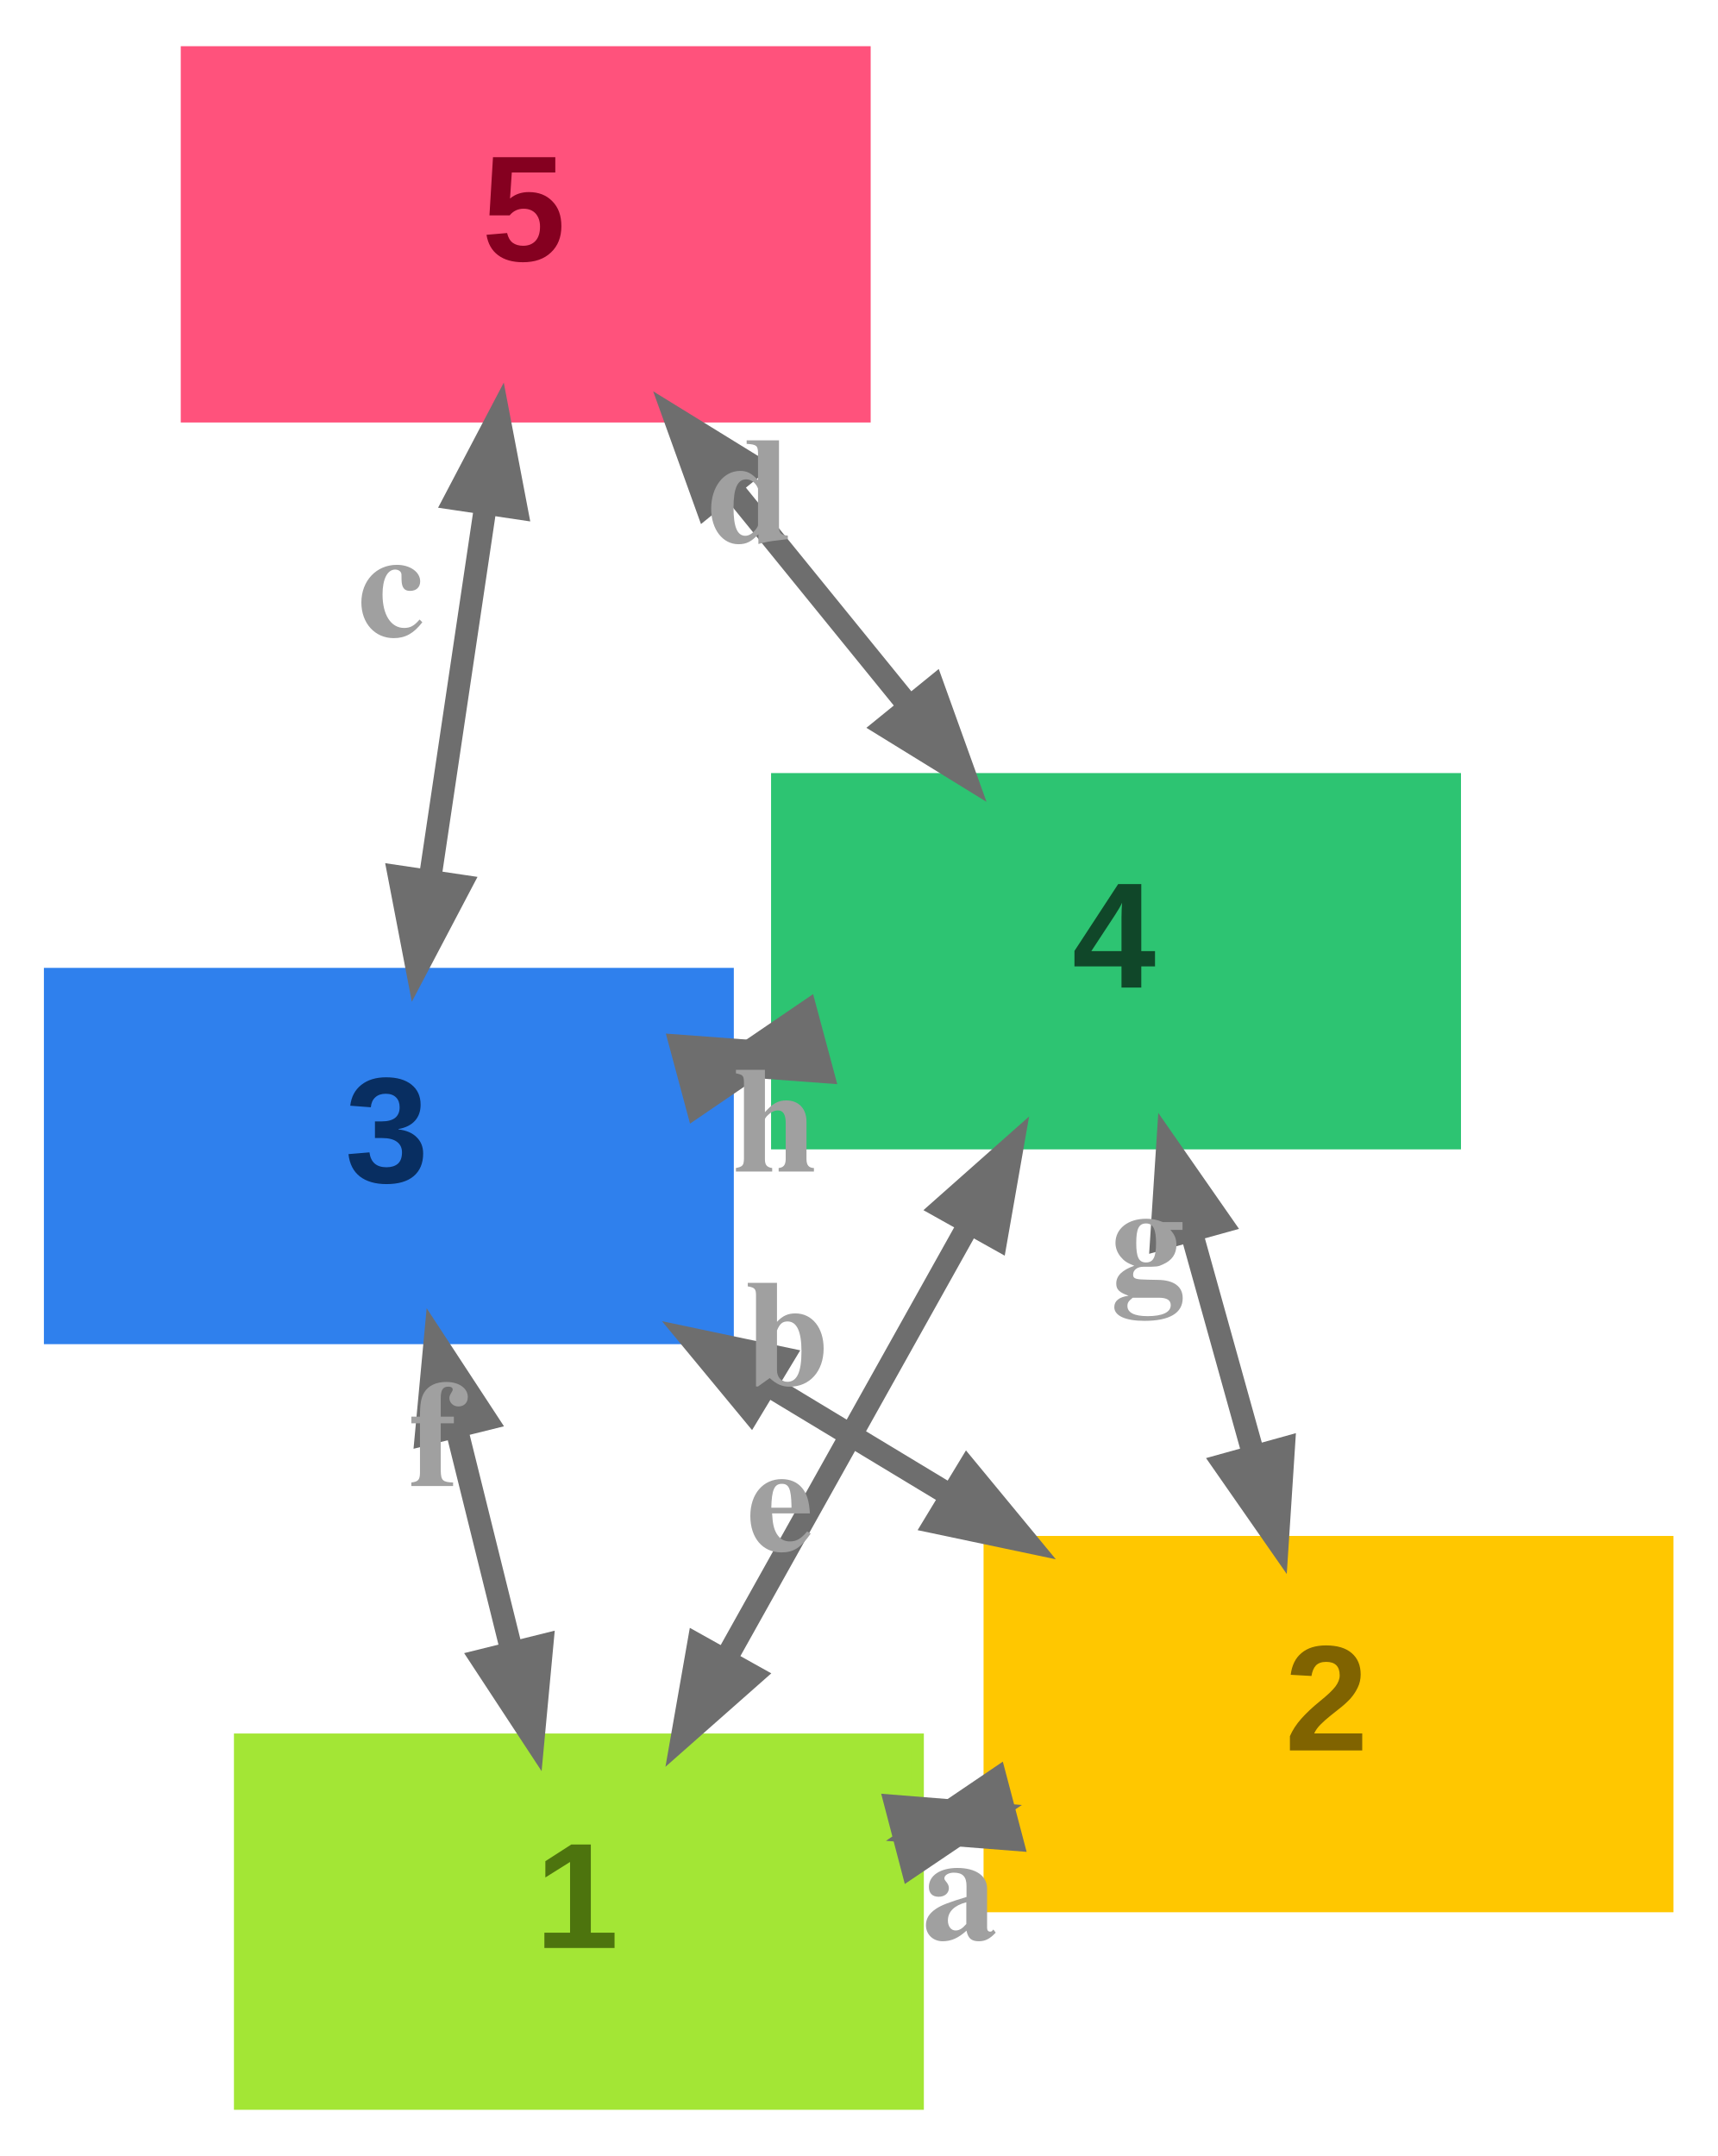
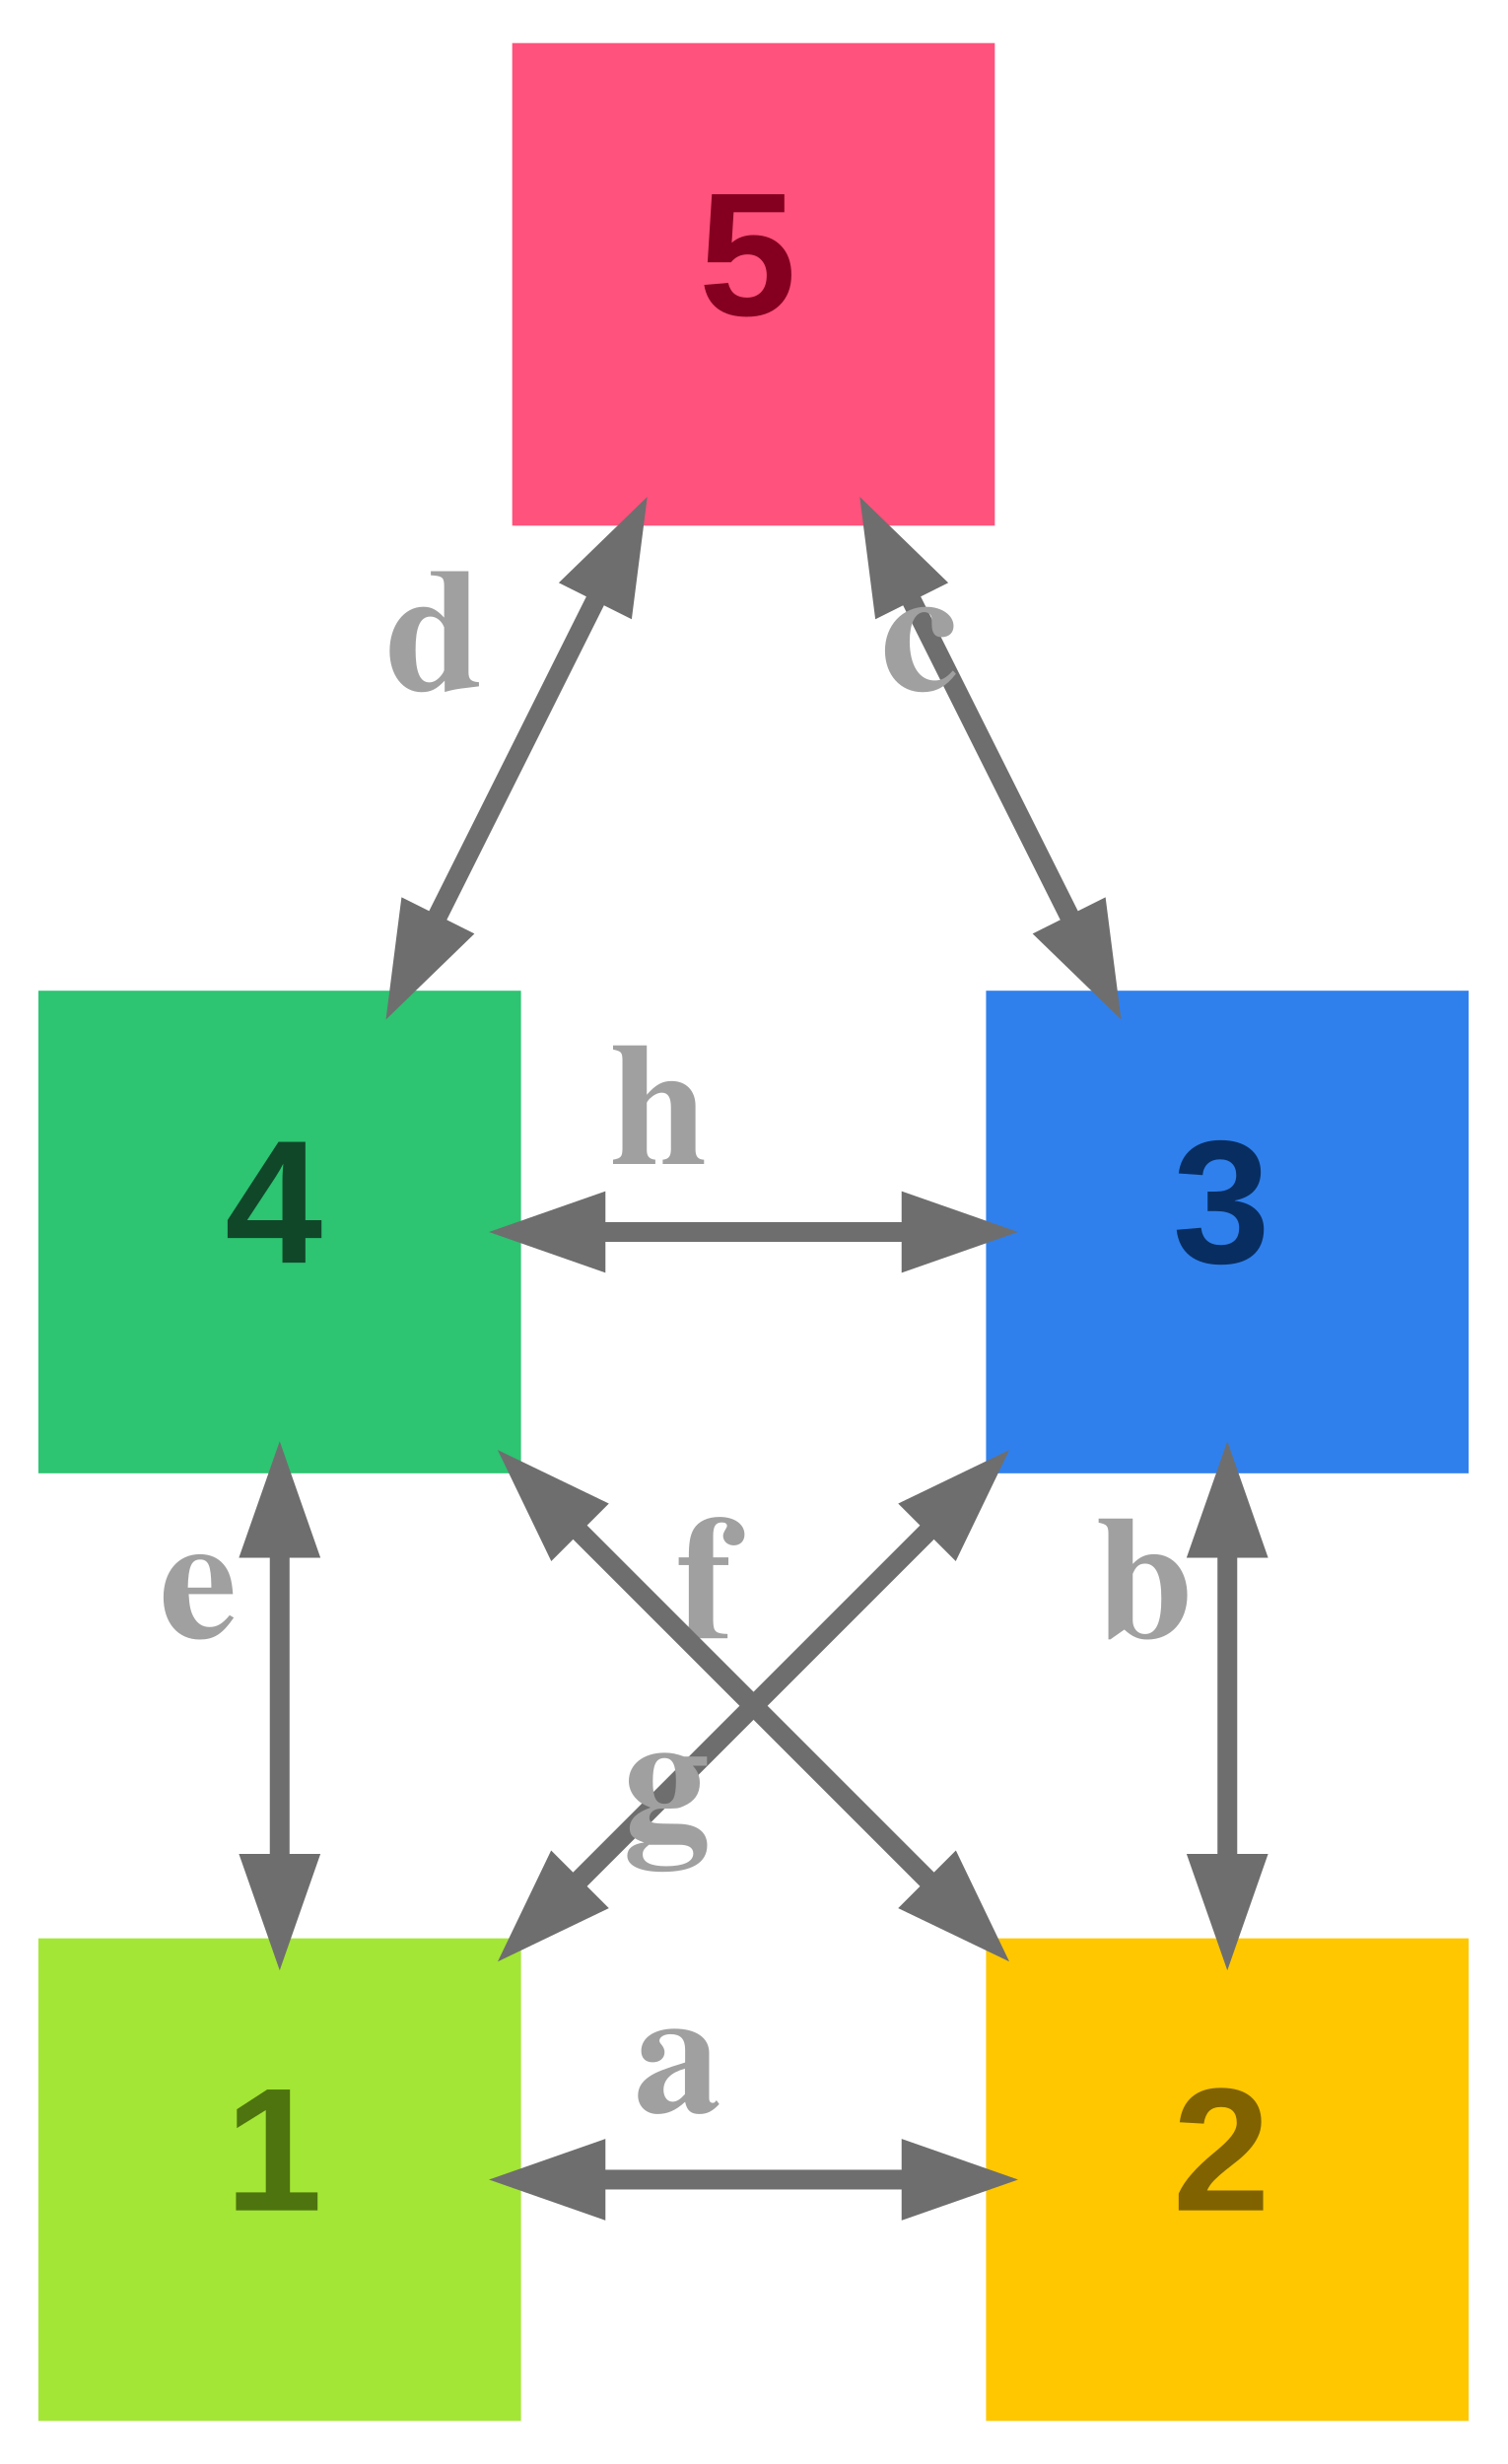
- <svg xmlns="http://www.w3.org/2000/svg" width="137pt" height="172pt" viewBox="0.00 0.00 136.91 171.52">
-   <g id="graph0" class="graph" transform="scale(1 1) rotate(0) translate(4 167.52)">
-     <polygon fill="transparent" stroke="transparent" points="-4,4 -4,-167.52 132.91,-167.52 132.91,4 -4,4" />
+ <svg xmlns="http://www.w3.org/2000/svg" width="137pt" height="224pt" viewBox="0.00 0.00 137.40 223.80">
+   <g id="graph0" class="graph" transform="scale(1 1) rotate(0) translate(4 219.8)">
+     <polygon fill="transparent" stroke="transparent" points="-4,4 -4,-219.8 133.4,-219.8 133.4,4 -4,4" />
    <g id="node1" class="node">
-       <polygon fill="#a3e635" stroke="#a3e635" points="69.15,-29 15.15,-29 15.15,0 69.15,0 69.15,-29" />
-       <text text-anchor="start" x="38.65" y="-12.4" font-family="Arial" font-weight="bold" font-size="12.00" fill="#4d740e">1</text>
+       <polygon fill="#a3e635" stroke="#a3e635" points="43,-43 0,-43 0,0 43,0 43,-43" />
+       <text text-anchor="start" x="16.5" y="-18.7" font-family="Arial" font-weight="bold" font-size="16.00" fill="#4d740e">1</text>
    </g>
    <g id="node2" class="node">
-       <polygon fill="#ffc700" stroke="#ffc700" points="128.91,-44.75 74.91,-44.75 74.91,-15.75 128.91,-15.75 128.91,-44.75" />
-       <text text-anchor="start" x="98.41" y="-28.15" font-family="Arial" font-weight="bold" font-size="12.00" fill="#806300">2</text>
+       <polygon fill="#ffc700" stroke="#ffc700" points="129.4,-43 86.4,-43 86.4,0 129.4,0 129.4,-43" />
+       <text text-anchor="start" x="102.9" y="-18.7" font-family="Arial" font-weight="bold" font-size="16.00" fill="#806300">2</text>
    </g>
    <g id="edge1" class="edge">
-       <path fill="none" stroke="#6e6e6e" stroke-width="1.8" d="M69.6,-21.74C69.54,-21.72 69.49,-21.71 69.43,-21.69" />
-       <polygon fill="#6e6e6e" stroke="#6e6e6e" stroke-width="1.8" points="67.44,-23.7 74.83,-23.11 68.68,-18.96 67.44,-23.7" />
-       <polygon fill="#6e6e6e" stroke="#6e6e6e" stroke-width="1.8" points="76.65,-21.06 69.26,-21.64 75.4,-25.8 76.65,-21.06" />
-       <text text-anchor="start" x="69.52" y="-13.11" font-family="Times,serif" font-weight="bold" font-size="12.00" fill="#a0a0a0">a</text>
+       <path fill="none" stroke="#6e6e6e" stroke-width="1.8" d="M79.07,-21.5C69.86,-21.5 59.66,-21.5 50.44,-21.5" />
+       <polygon fill="#6e6e6e" stroke="#6e6e6e" stroke-width="1.8" points="79.1,-23.95 86.1,-21.5 79.1,-19.05 79.1,-23.95" />
+       <polygon fill="#6e6e6e" stroke="#6e6e6e" stroke-width="1.8" points="50.3,-19.05 43.3,-21.5 50.3,-23.95 50.3,-19.05" />
+       <text text-anchor="start" x="53.76" y="-27.7" font-family="Times,serif" font-weight="bold" font-size="16.00" fill="#a0a0a0">a</text>
    </g>
    <g id="node3" class="node">
-       <polygon fill="#2f80ed" stroke="#2f80ed" points="54,-90.04 0,-90.04 0,-61.04 54,-61.04 54,-90.04" />
-       <text text-anchor="start" x="23.5" y="-73.44" font-family="Arial" font-weight="bold" font-size="12.00" fill="#082e61">3</text>
+       <polygon fill="#2f80ed" stroke="#2f80ed" points="129.4,-129.4 86.4,-129.4 86.4,-86.4 129.4,-86.4 129.4,-129.4" />
+       <text text-anchor="start" x="102.9" y="-105.1" font-family="Arial" font-weight="bold" font-size="16.00" fill="#082e61">3</text>
    </g>
    <g id="edge3" class="edge">
-       <path fill="none" stroke="#6e6e6e" stroke-width="1.8" d="M32.44,-53.62C33.86,-47.9 35.39,-41.74 36.8,-36.04" />
-       <polygon fill="#6e6e6e" stroke="#6e6e6e" stroke-width="1.8" points="29.98,-53.38 30.67,-60.76 34.73,-54.56 29.98,-53.38" />
-       <polygon fill="#6e6e6e" stroke="#6e6e6e" stroke-width="1.8" points="39.21,-36.52 38.52,-29.14 34.45,-35.34 39.21,-36.52" />
-       <text text-anchor="start" x="28.62" y="-49.23" font-family="Times,serif" font-weight="bold" font-size="12.00" fill="#a0a0a0">f</text>
+       <path fill="none" stroke="#6e6e6e" stroke-width="1.8" d="M81.04,-81.04C70.61,-70.61 58.69,-58.69 48.28,-48.28" />
+       <polygon fill="#6e6e6e" stroke="#6e6e6e" stroke-width="1.8" points="79.42,-82.88 86.1,-86.1 82.88,-79.42 79.42,-82.88" />
+       <polygon fill="#6e6e6e" stroke="#6e6e6e" stroke-width="1.8" points="49.98,-46.51 43.3,-43.3 46.51,-49.98 49.98,-46.51" />
+       <text text-anchor="start" x="57.66" y="-70.86" font-family="Times,serif" font-weight="bold" font-size="16.00" fill="#a0a0a0">f</text>
    </g>
    <g id="edge2" class="edge">
-       <path fill="none" stroke="#6e6e6e" stroke-width="1.8" d="M57.28,-57.23C61.98,-54.39 66.84,-51.45 71.55,-48.61" />
-       <polygon fill="#6e6e6e" stroke="#6e6e6e" stroke-width="1.8" points="55.84,-55.24 51.11,-60.96 58.37,-59.43 55.84,-55.24" />
-       <polygon fill="#6e6e6e" stroke="#6e6e6e" stroke-width="1.8" points="73.12,-50.52 77.84,-44.8 70.58,-46.33 73.12,-50.52" />
-       <text text-anchor="start" x="55.41" y="-57.32" font-family="Times,serif" font-weight="bold" font-size="12.00" fill="#a0a0a0">b</text>
+       <path fill="none" stroke="#6e6e6e" stroke-width="1.8" d="M107.9,-79.07C107.9,-69.86 107.9,-59.66 107.9,-50.44" />
+       <polygon fill="#6e6e6e" stroke="#6e6e6e" stroke-width="1.8" points="105.45,-79.1 107.9,-86.1 110.35,-79.1 105.45,-79.1" />
+       <polygon fill="#6e6e6e" stroke="#6e6e6e" stroke-width="1.8" points="110.35,-50.3 107.9,-43.3 105.45,-50.3 110.35,-50.3" />
+       <text text-anchor="start" x="95.9" y="-70.96" font-family="Times,serif" font-weight="bold" font-size="16.00" fill="#a0a0a0">b</text>
    </g>
    <g id="node4" class="node">
-       <polygon fill="#ff527c" stroke="#ff527c" points="64.91,-163.52 10.91,-163.52 10.91,-134.52 64.91,-134.52 64.91,-163.52" />
-       <text text-anchor="start" x="34.41" y="-146.92" font-family="Arial" font-weight="bold" font-size="12.00" fill="#850020">5</text>
+       <polygon fill="#ff527c" stroke="#ff527c" points="86.2,-215.8 43.2,-215.8 43.2,-172.8 86.2,-172.8 86.2,-215.8" />
+       <text text-anchor="start" x="59.7" y="-191.5" font-family="Arial" font-weight="bold" font-size="16.00" fill="#850020">5</text>
    </g>
    <g id="edge4" class="edge">
-       <path fill="none" stroke="#6e6e6e" stroke-width="1.8" d="M34.72,-127.49C33.33,-118.13 31.7,-107.15 30.29,-97.71" />
-       <polygon fill="#6e6e6e" stroke="#6e6e6e" stroke-width="1.8" points="32.31,-127.93 35.76,-134.5 37.15,-127.21 32.31,-127.93" />
-       <polygon fill="#6e6e6e" stroke="#6e6e6e" stroke-width="1.8" points="32.68,-97.09 29.23,-90.53 27.83,-97.81 32.68,-97.09" />
-       <text text-anchor="start" x="24.51" y="-117" font-family="Times,serif" font-weight="bold" font-size="12.00" fill="#a0a0a0">c</text>
+       <path fill="none" stroke="#6e6e6e" stroke-width="1.8" d="M78.79,-166.13C83.59,-156.51 88.97,-145.77 93.78,-136.15" />
+       <polygon fill="#6e6e6e" stroke="#6e6e6e" stroke-width="1.8" points="76.54,-165.14 75.6,-172.5 80.92,-167.33 76.54,-165.14" />
+       <polygon fill="#6e6e6e" stroke="#6e6e6e" stroke-width="1.8" points="96.06,-137.05 97,-129.7 91.68,-134.86 96.06,-137.05" />
+       <text text-anchor="start" x="76.28" y="-157.34" font-family="Times,serif" font-weight="bold" font-size="16.00" fill="#a0a0a0">c</text>
    </g>
    <g id="node5" class="node">
-       <polygon fill="#2dc472" stroke="#2dc472" points="111.97,-105.57 57.97,-105.57 57.97,-76.57 111.97,-76.57 111.97,-105.57" />
-       <text text-anchor="start" x="81.47" y="-88.97" font-family="Arial" font-weight="bold" font-size="12.00" fill="#104729">4</text>
+       <polygon fill="#2dc472" stroke="#2dc472" points="43,-129.4 0,-129.4 0,-86.4 43,-86.4 43,-129.4" />
+       <text text-anchor="start" x="16.5" y="-105.1" font-family="Arial" font-weight="bold" font-size="16.00" fill="#104729">4</text>
    </g>
    <g id="edge5" class="edge">
-       <path fill="none" stroke="#6e6e6e" stroke-width="1.8" d="M54.3,-128.83C58.9,-123.17 63.89,-117.02 68.49,-111.36" />
-       <polygon fill="#6e6e6e" stroke="#6e6e6e" stroke-width="1.8" points="52.3,-127.42 49.79,-134.39 56.1,-130.5 52.3,-127.42" />
-       <polygon fill="#6e6e6e" stroke="#6e6e6e" stroke-width="1.8" points="70.42,-112.87 72.93,-105.89 66.62,-109.78 70.42,-112.87" />
-       <text text-anchor="start" x="52.4" y="-124.49" font-family="Times,serif" font-weight="bold" font-size="12.00" fill="#a0a0a0">d</text>
+       <path fill="none" stroke="#6e6e6e" stroke-width="1.8" d="M50.61,-166.13C45.81,-156.51 40.43,-145.77 35.62,-136.15" />
+       <polygon fill="#6e6e6e" stroke="#6e6e6e" stroke-width="1.8" points="48.48,-167.33 53.8,-172.5 52.86,-165.14 48.48,-167.33" />
+       <polygon fill="#6e6e6e" stroke="#6e6e6e" stroke-width="1.8" points="37.72,-134.86 32.4,-129.7 33.34,-137.05 37.72,-134.86" />
+       <text text-anchor="start" x="31.12" y="-157.34" font-family="Times,serif" font-weight="bold" font-size="16.00" fill="#a0a0a0">d</text>
    </g>
    <g id="edge6" class="edge">
-       <path fill="none" stroke="#6e6e6e" stroke-width="1.8" d="M73.12,-69.89C67.13,-59.18 59.89,-46.23 53.92,-35.54" />
-       <polygon fill="#6e6e6e" stroke="#6e6e6e" stroke-width="1.8" points="71.16,-71.39 76.71,-76.31 75.43,-69 71.16,-71.39" />
-       <polygon fill="#6e6e6e" stroke="#6e6e6e" stroke-width="1.8" points="55.94,-34.13 50.38,-29.22 51.66,-36.52 55.94,-34.13" />
-       <text text-anchor="start" x="55.52" y="-44.11" font-family="Times,serif" font-weight="bold" font-size="12.00" fill="#a0a0a0">e</text>
+       <path fill="none" stroke="#6e6e6e" stroke-width="1.8" d="M21.5,-79.07C21.5,-69.86 21.5,-59.66 21.5,-50.44" />
+       <polygon fill="#6e6e6e" stroke="#6e6e6e" stroke-width="1.8" points="19.05,-79.1 21.5,-86.1 23.95,-79.1 19.05,-79.1" />
+       <polygon fill="#6e6e6e" stroke="#6e6e6e" stroke-width="1.8" points="23.95,-50.3 21.5,-43.3 19.05,-50.3 23.95,-50.3" />
+       <text text-anchor="start" x="10.5" y="-70.96" font-family="Times,serif" font-weight="bold" font-size="16.00" fill="#a0a0a0">e</text>
    </g>
    <g id="edge7" class="edge">
-       <path fill="none" stroke="#6e6e6e" stroke-width="1.8" d="M91.05,-69.23C92.64,-63.53 94.35,-57.4 95.93,-51.72" />
-       <polygon fill="#6e6e6e" stroke="#6e6e6e" stroke-width="1.8" points="88.59,-68.95 89.07,-76.35 93.31,-70.26 88.59,-68.95" />
-       <polygon fill="#6e6e6e" stroke="#6e6e6e" stroke-width="1.8" points="98.33,-52.24 97.85,-44.84 93.61,-50.93 98.33,-52.24" />
-       <text text-anchor="start" x="84.49" y="-64.87" font-family="Times,serif" font-weight="bold" font-size="12.00" fill="#a0a0a0">g</text>
+       <path fill="none" stroke="#6e6e6e" stroke-width="1.8" d="M48.36,-81.04C58.79,-70.61 70.71,-58.69 81.12,-48.28" />
+       <polygon fill="#6e6e6e" stroke="#6e6e6e" stroke-width="1.8" points="46.52,-79.42 43.3,-86.1 49.98,-82.88 46.52,-79.42" />
+       <polygon fill="#6e6e6e" stroke="#6e6e6e" stroke-width="1.8" points="82.89,-49.98 86.1,-43.3 79.42,-46.51 82.89,-49.98" />
+       <text text-anchor="start" x="52.74" y="-52.86" font-family="Times,serif" font-weight="bold" font-size="16.00" fill="#a0a0a0">g</text>
    </g>
    <g id="edge8" class="edge">
-       <path fill="none" stroke="#6e6e6e" stroke-width="1.8" d="M54.59,-82.93C54.52,-82.91 54.45,-82.89 54.37,-82.87" />
-       <polygon fill="#6e6e6e" stroke="#6e6e6e" stroke-width="1.8" points="50.28,-84.31 57.68,-83.76 51.55,-79.58 50.28,-84.31" />
-       <polygon fill="#6e6e6e" stroke="#6e6e6e" stroke-width="1.8" points="61.55,-82.26 54.15,-82.81 60.28,-86.99 61.55,-82.26" />
-       <text text-anchor="start" x="54.48" y="-74.3" font-family="Times,serif" font-weight="bold" font-size="12.00" fill="#a0a0a0">h</text>
+       <path fill="none" stroke="#6e6e6e" stroke-width="1.8" d="M50.33,-107.9C59.54,-107.9 69.74,-107.9 78.96,-107.9" />
+       <polygon fill="#6e6e6e" stroke="#6e6e6e" stroke-width="1.8" points="50.3,-105.45 43.3,-107.9 50.3,-110.35 50.3,-105.45" />
+       <polygon fill="#6e6e6e" stroke="#6e6e6e" stroke-width="1.8" points="79.1,-110.35 86.1,-107.9 79.1,-105.45 79.1,-110.35" />
+       <text text-anchor="start" x="51.64" y="-114.1" font-family="Times,serif" font-weight="bold" font-size="16.00" fill="#a0a0a0">h</text>
    </g>
  </g>
</svg>
